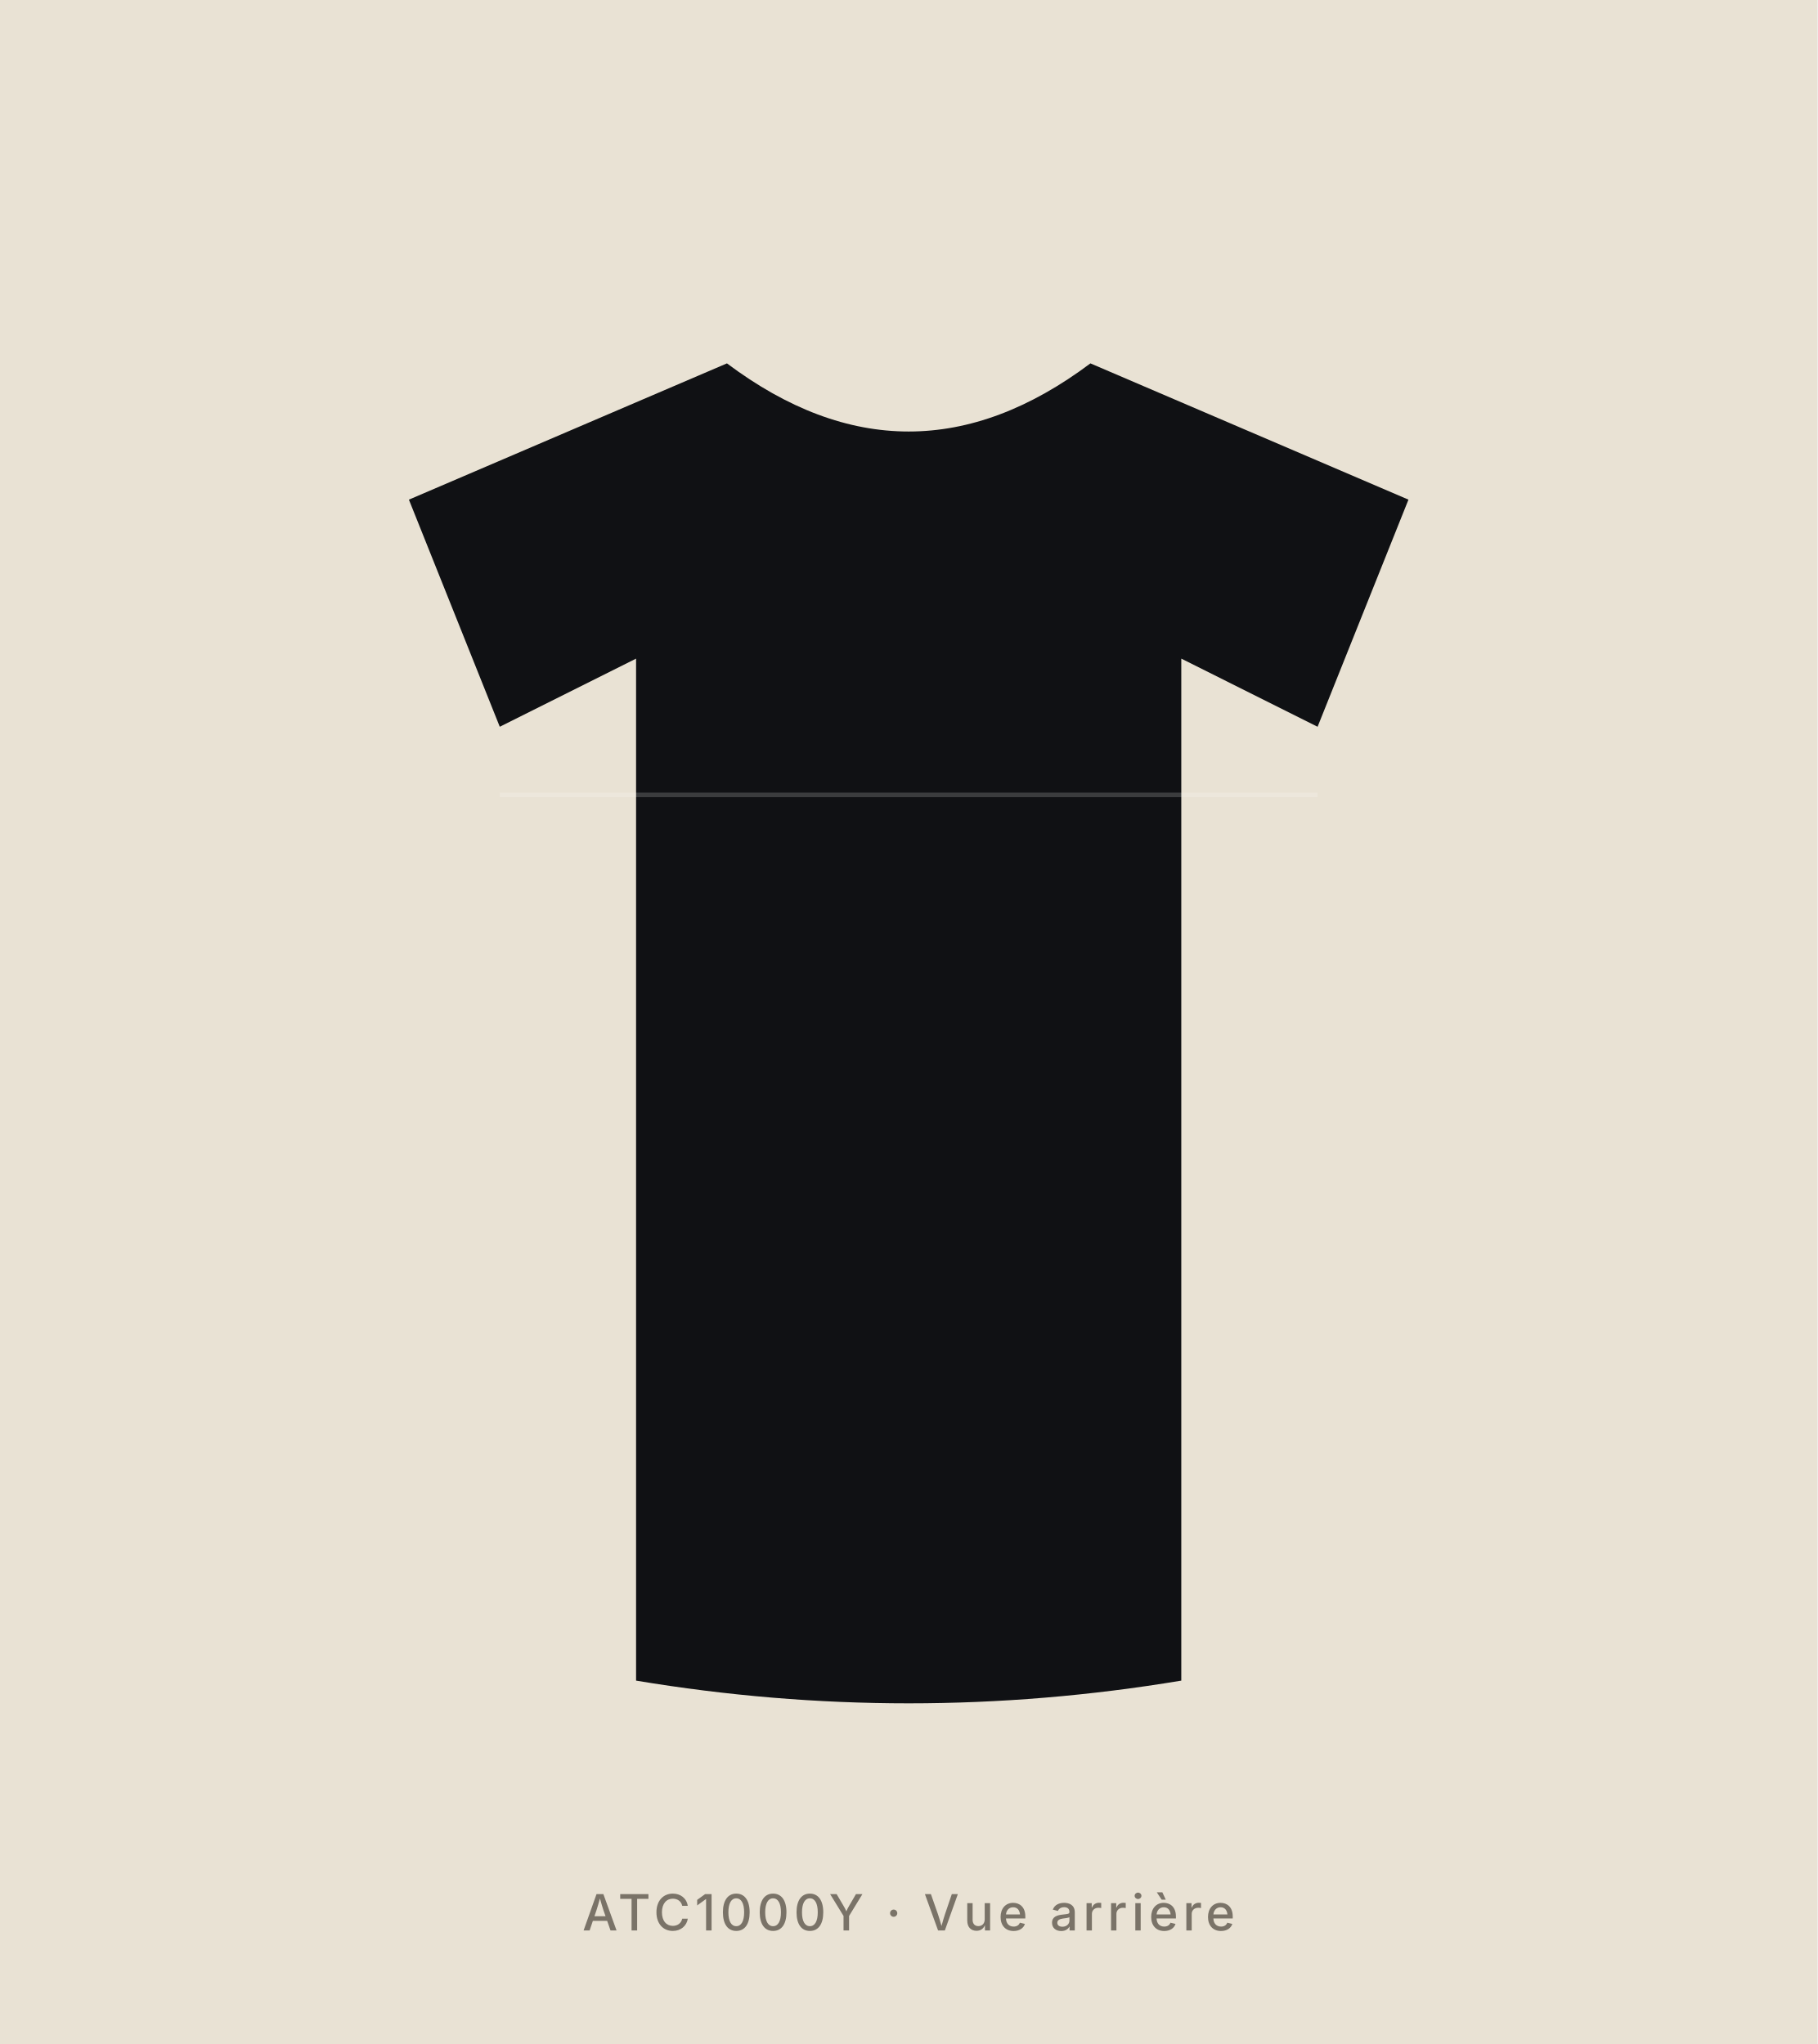
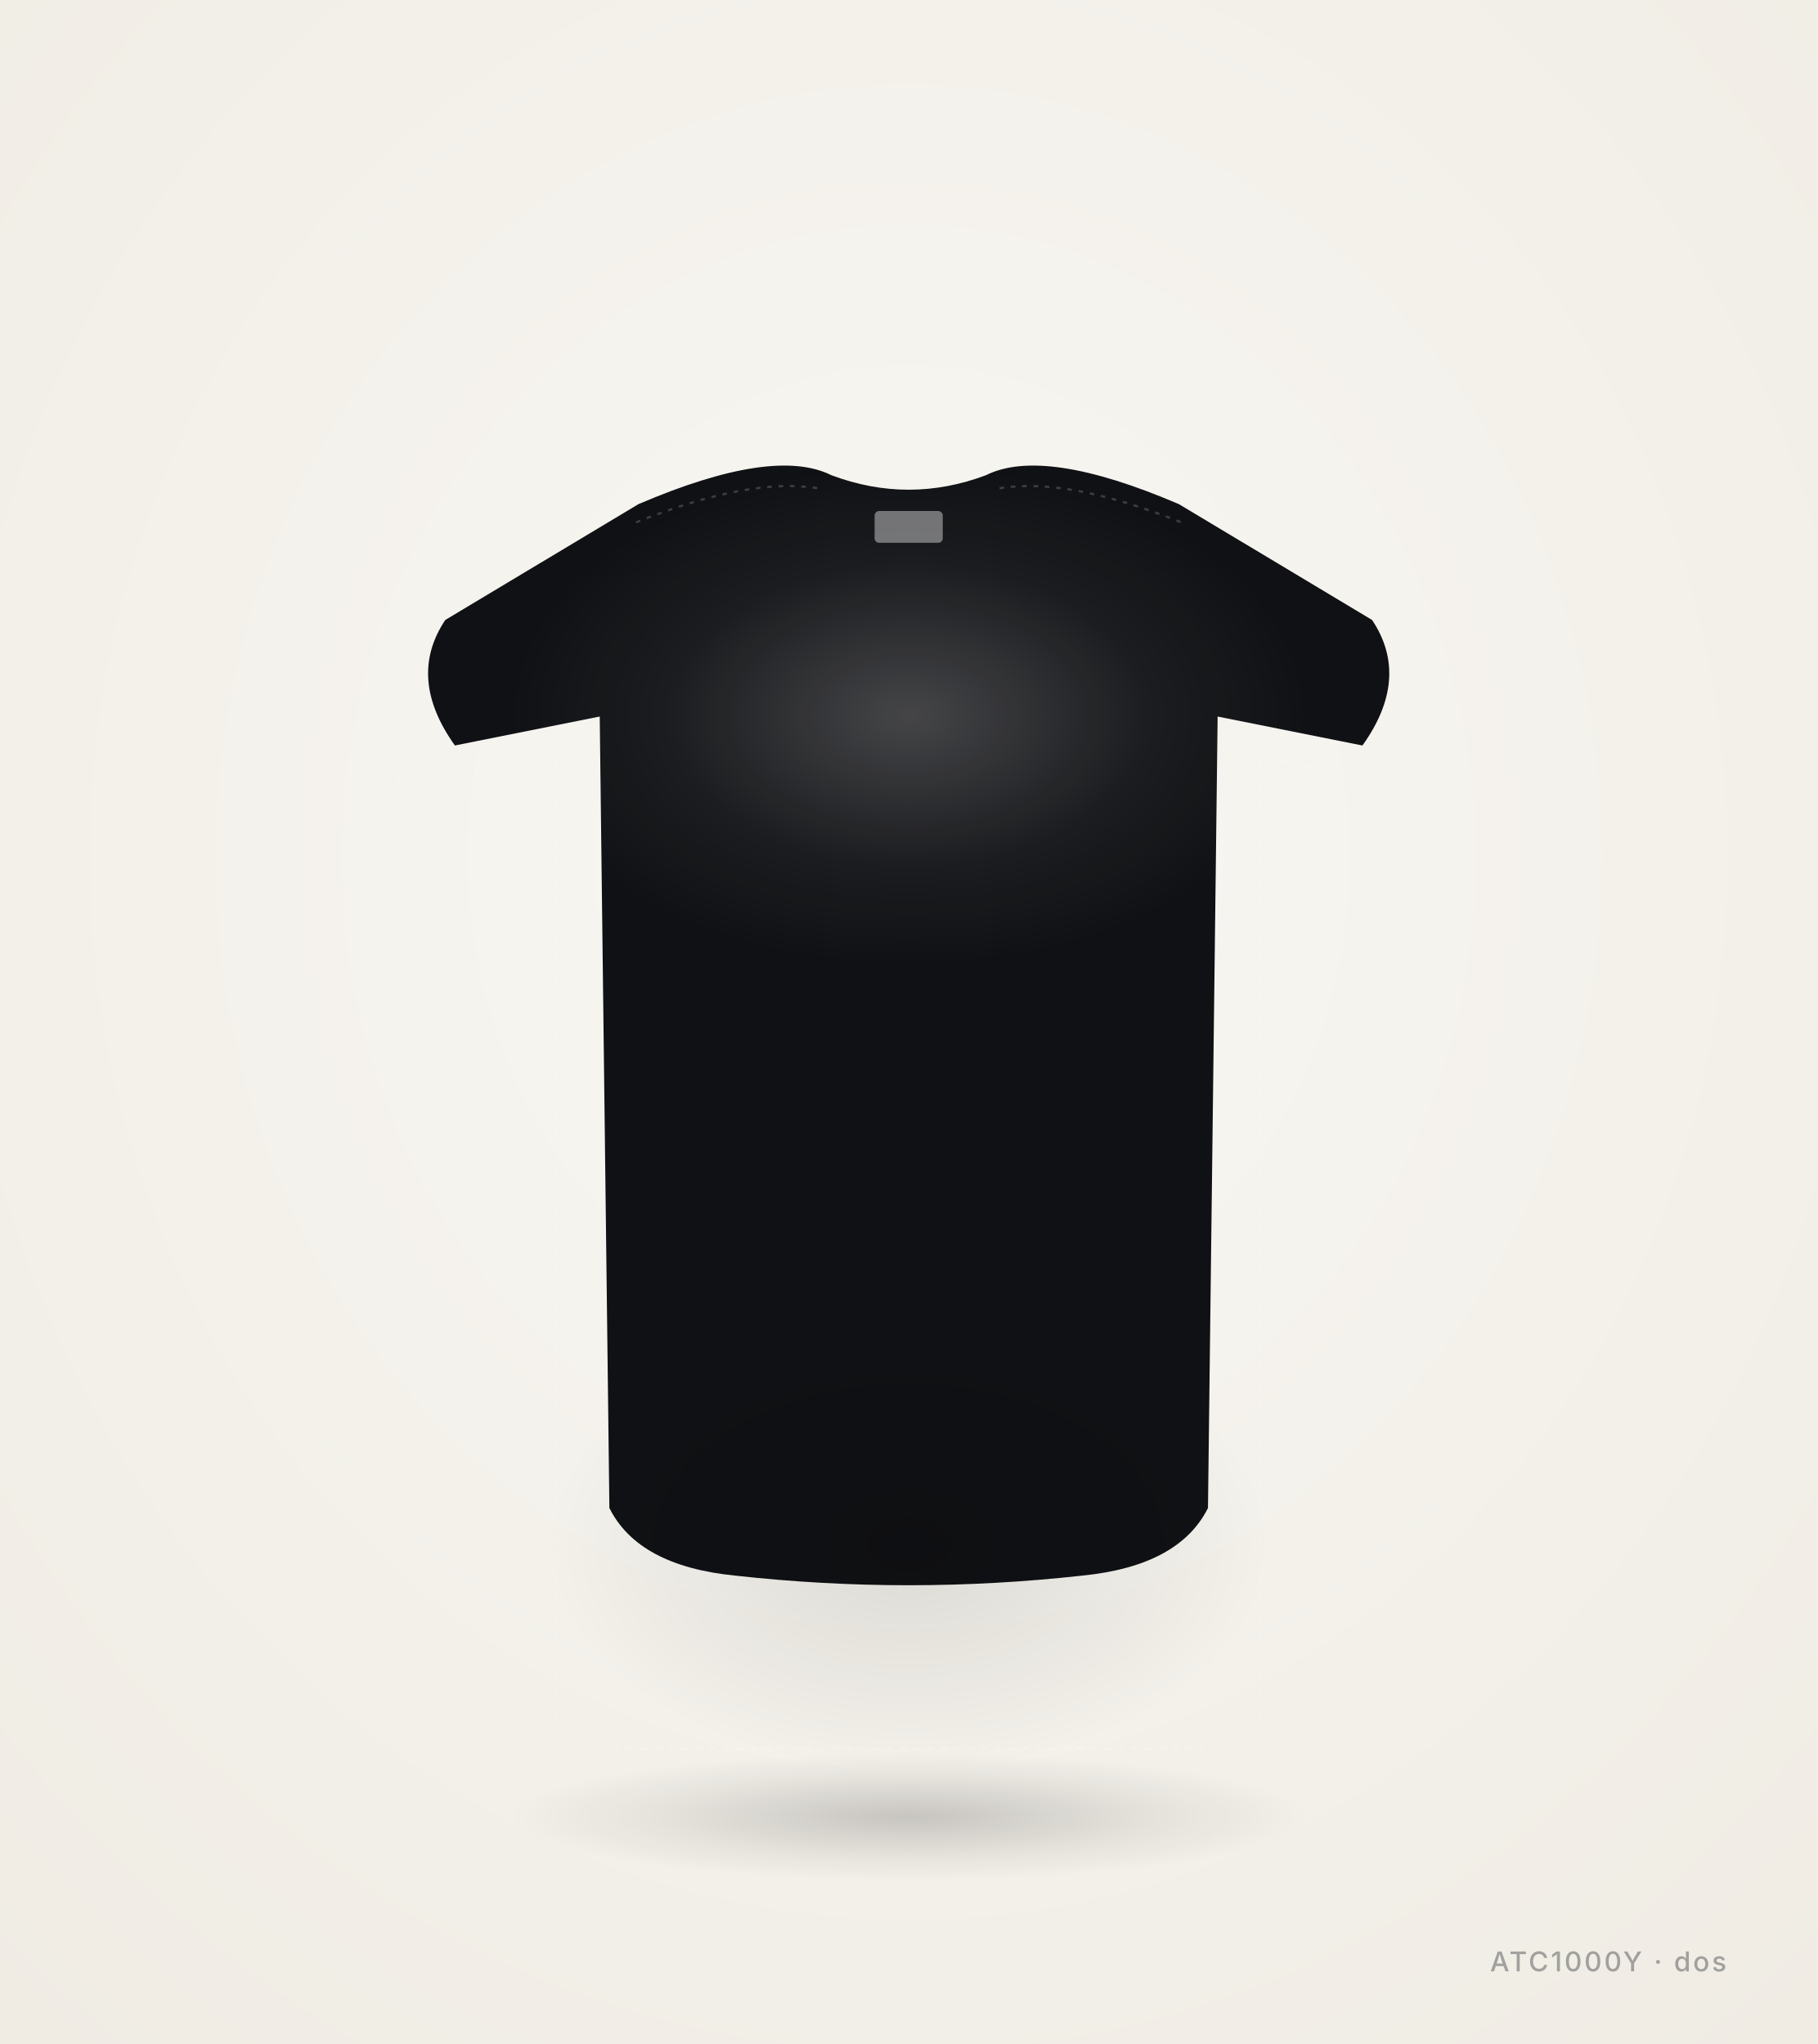
- <svg xmlns="http://www.w3.org/2000/svg" viewBox="0 0 800 900" width="800" height="900" role="img" aria-label="ATC1000Y Vue arrière">
-   <rect width="800" height="900" fill="#E9E2D4" />
+ <svg xmlns="http://www.w3.org/2000/svg" viewBox="0 0 800 900" width="800" height="900" role="img" aria-label="ATC1000Y arriere">
+   <defs>
+     <radialGradient id="bg-ATC1000Y--back" cx="50%" cy="42%" r="75%">
+       <stop offset="0%" stop-color="#F8F7F3" />
+       <stop offset="100%" stop-color="#F0ECE4" />
+     </radialGradient>
+     <radialGradient id="hl-ATC1000Y--back" cx="50%" cy="50%" r="50%">
+       <stop offset="0%" stop-color="#FFFFFF" stop-opacity="0.22" />
+       <stop offset="60%" stop-color="#FFFFFF" stop-opacity="0.05" />
+       <stop offset="100%" stop-color="#FFFFFF" stop-opacity="0" />
+     </radialGradient>
+     <radialGradient id="sh-ATC1000Y--back" cx="50%" cy="50%" r="50%">
+       <stop offset="0%" stop-color="#000000" stop-opacity="0.10" />
+       <stop offset="100%" stop-color="#000000" stop-opacity="0" />
+     </radialGradient>
+     <radialGradient id="gnd-ATC1000Y--back" cx="50%" cy="50%" r="50%">
+       <stop offset="0%" stop-color="#000000" stop-opacity="0.18" />
+       <stop offset="60%" stop-color="#000000" stop-opacity="0.06" />
+       <stop offset="100%" stop-color="#000000" stop-opacity="0" />
+     </radialGradient>
+   </defs>
+   <rect width="800" height="900" fill="url(#bg-ATC1000Y--back)" />
+   <ellipse cx="400" cy="800" rx="176.4" ry="28" fill="url(#gnd-ATC1000Y--back)" />
  <g>
-     <path d="M180 220 L320 160 Q400 220 480 160 L620 220 L580 320 L520 290 L520 740 Q400 760 280 740 L280 290 L220 320 Z" fill="#101114" stroke="none" stroke-width="3" />
-     <line x1="220" y1="350" x2="580" y2="350" stroke="#FFFFFF" stroke-opacity="0.18" stroke-width="2" />
+     <path d="M 281 222 Q 340.5 196.5 366 209.25 Q 400 222 434 209.25 Q 459.5 196.5 519 222 L 604 273 Q 621 298.5 599.75 328.25 L 536 315.5 L 531.75 664 Q 519 689.5 476.5 693.75 Q 400 702.25 323.5 693.75 Q 281 689.5 268.25 664 L 264 315.5 L 200.25 328.25 Q 179 298.5 196 273 Z" fill="#101114" stroke="none" stroke-width="0" stroke-linejoin="round" />
+     <ellipse cx="400" cy="315" rx="176.4" ry="110" fill="url(#hl-ATC1000Y--back)" />
+     <ellipse cx="400" cy="680" rx="159.6" ry="100" fill="url(#sh-ATC1000Y--back)" />
+     <line x1="270" y1="770" x2="530" y2="770" stroke="#FFFFFF" stroke-width="1" stroke-opacity="0.18" stroke-dasharray="3 3" />
+     <line x1="245" y1="335" x2="245" y2="758" stroke="#FFFFFF" stroke-width="1" stroke-opacity="0.144" stroke-dasharray="2 4" />
+     <line x1="555" y1="335" x2="555" y2="758" stroke="#FFFFFF" stroke-width="1" stroke-opacity="0.144" stroke-dasharray="2 4" />
+     <path d="M 280 230 Q 330 210 360 215" fill="none" stroke="#FFFFFF" stroke-opacity="0.18" stroke-width="1" stroke-dasharray="2 3" />
+     <path d="M 440 215 Q 470 210 520 230" fill="none" stroke="#FFFFFF" stroke-opacity="0.18" stroke-width="1" stroke-dasharray="2 3" />
+     <path d="M 165 340 Q 180 350 235 335" fill="none" stroke="#FFFFFF" stroke-opacity="0.18" stroke-width="1" stroke-dasharray="2 3" />
+     <path d="M 565 335 Q 620 350 635 340" fill="none" stroke="#FFFFFF" stroke-opacity="0.18" stroke-width="1" stroke-dasharray="2 3" />
+     <rect x="385" y="225" width="30" height="14" rx="2" fill="#FFFFFF" fill-opacity="0.4" />
  </g>
-   <text x="400" y="850" text-anchor="middle" font-family="Inter,system-ui,sans-serif" font-size="22" font-weight="500" fill="#7A7368" letter-spacing="2">ATC1000Y · Vue arrière</text>
+   <text x="760" y="868" text-anchor="end" font-family="Inter,system-ui,sans-serif" font-size="12" font-weight="500" fill="#2A2D33" fill-opacity="0.4" letter-spacing="1">ATC1000Y · dos</text>
</svg>
